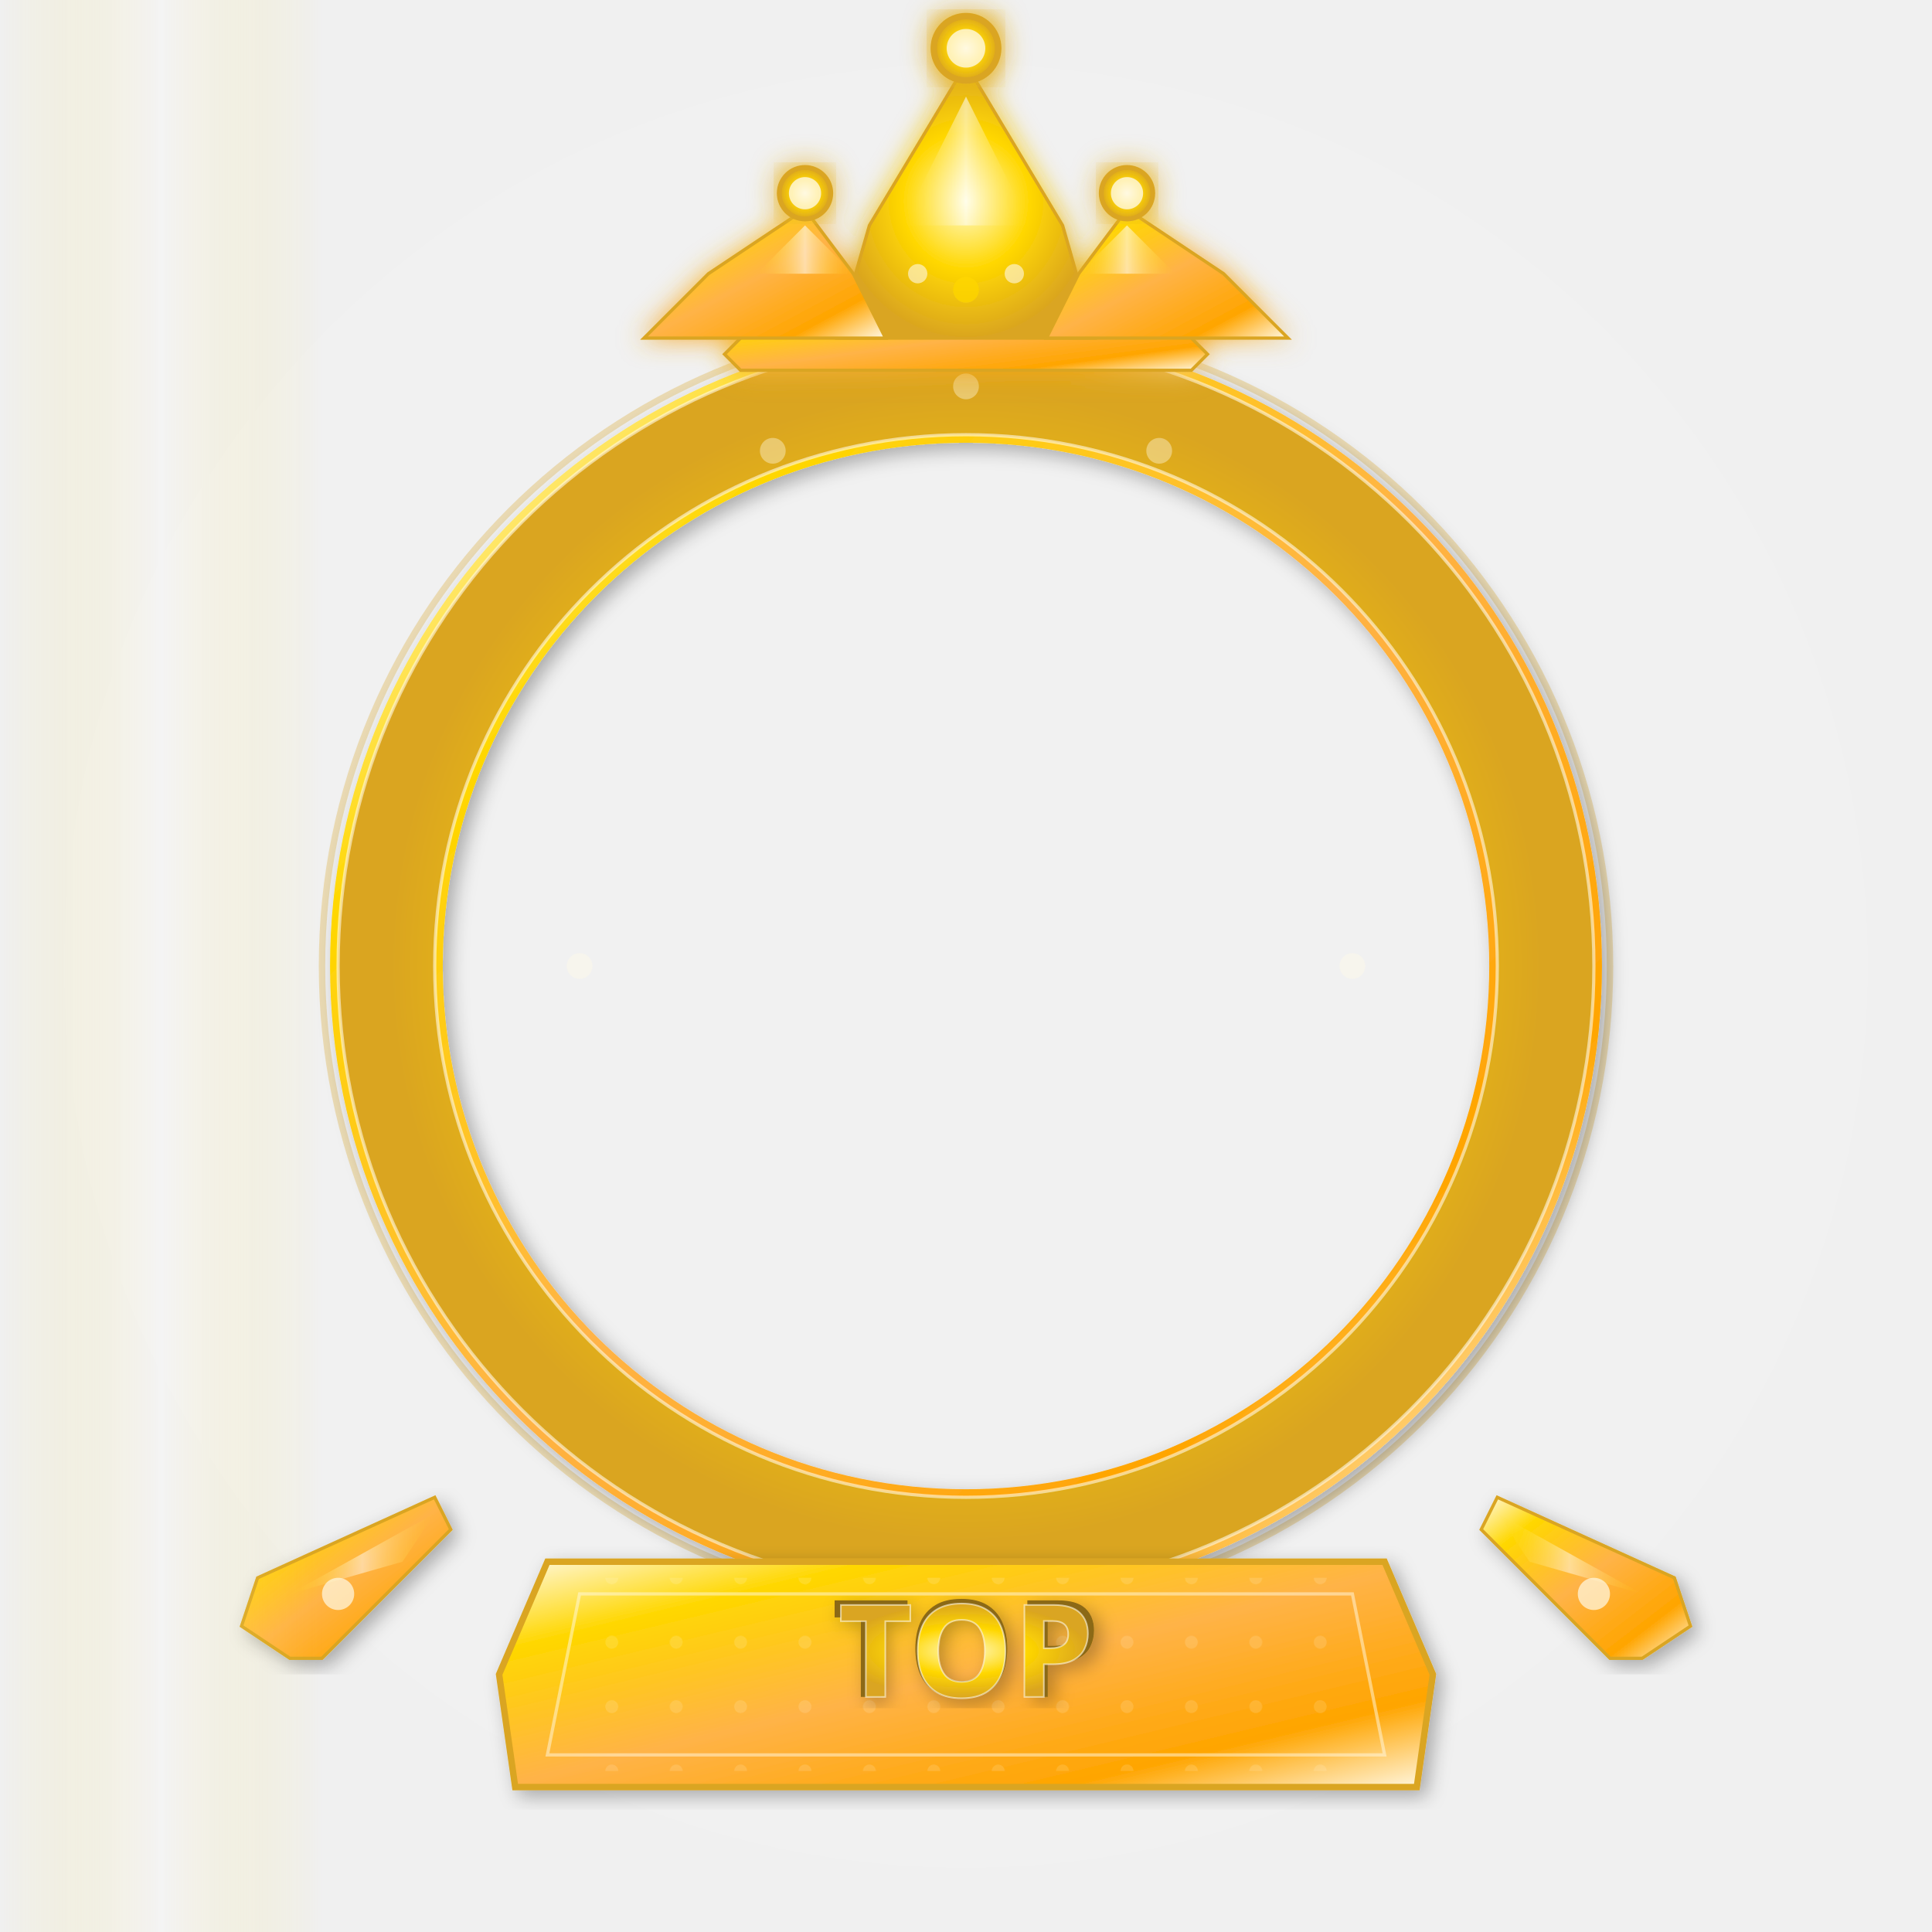
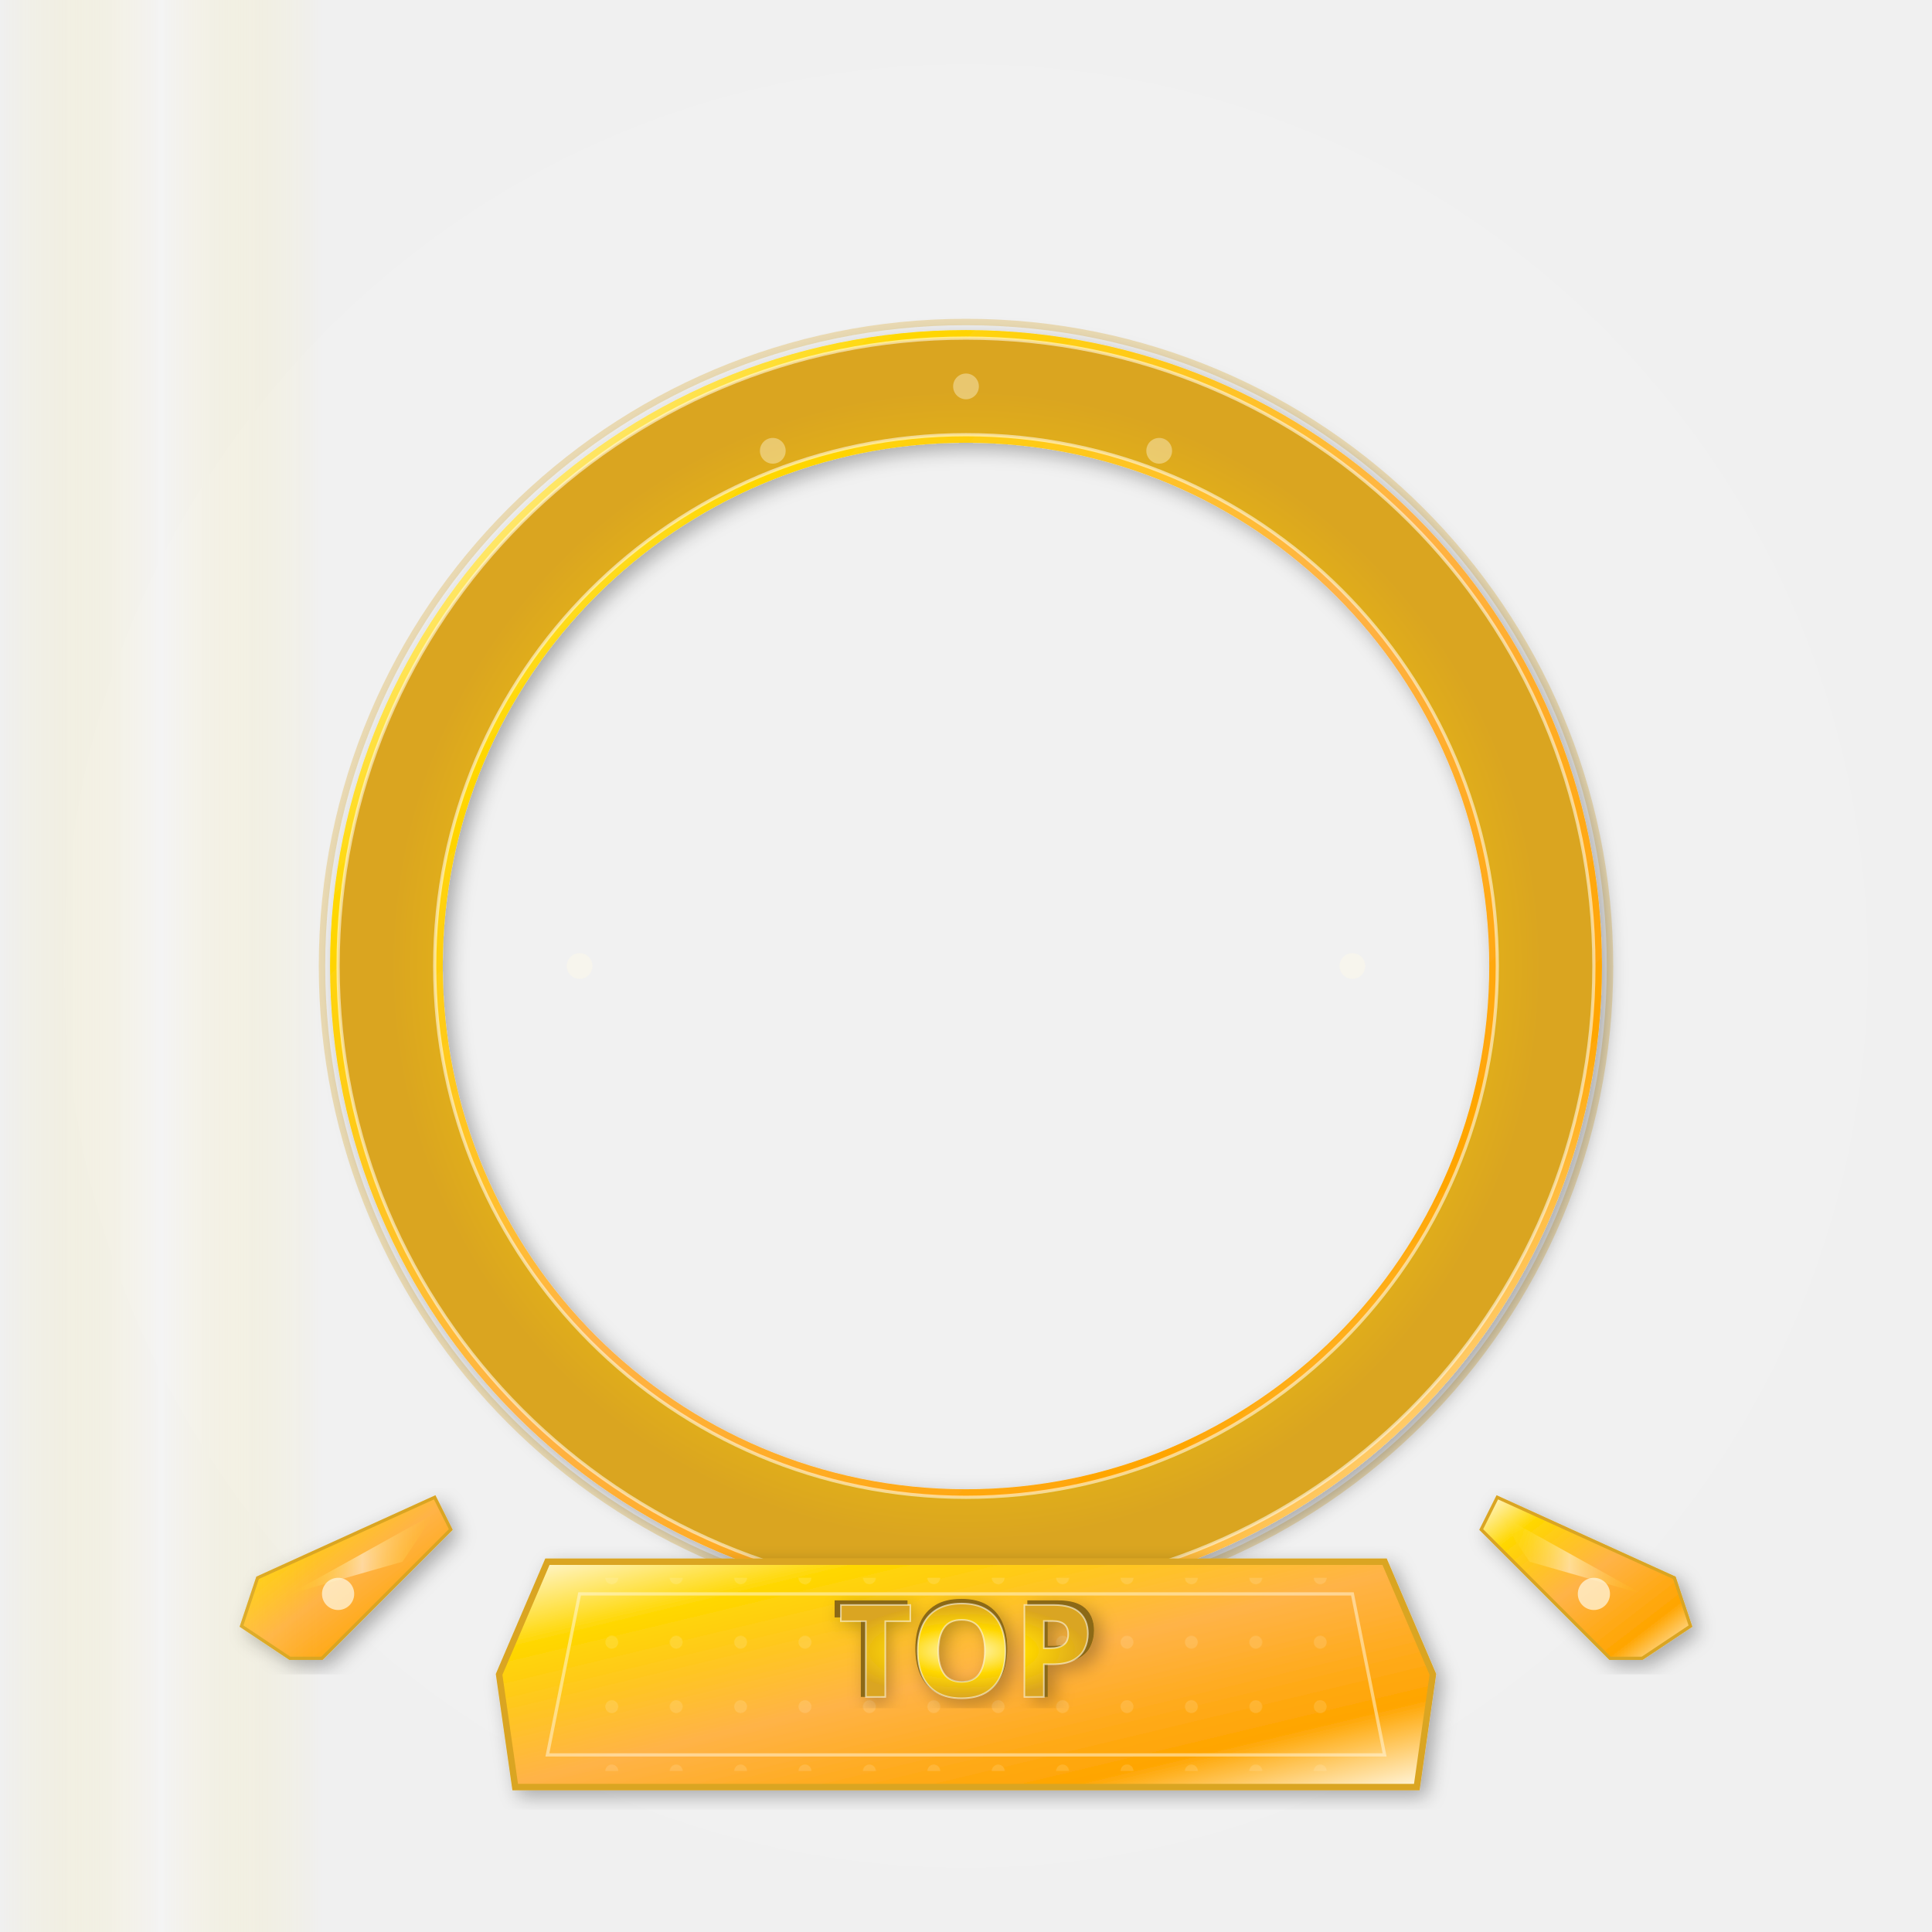
<svg xmlns="http://www.w3.org/2000/svg" width="600" height="600" viewBox="0 0 600 600">
  <defs>
    <linearGradient id="goldGradient1" x1="0" y1="0" x2="1" y2="1">
      <stop offset="0%" stop-color="#fff9e6" />
      <stop offset="20%" stop-color="#ffd700" />
      <stop offset="50%" stop-color="#ffb347" />
      <stop offset="80%" stop-color="#ffa500" />
      <stop offset="100%" stop-color="#fff9e6" />
    </linearGradient>
    <radialGradient id="goldRadial" cx="50%" cy="50%" r="50%">
      <stop offset="0%" stop-color="#fffacd" />
      <stop offset="50%" stop-color="#ffd700" />
      <stop offset="100%" stop-color="#daa520" />
    </radialGradient>
    <linearGradient id="goldShine" x1="0" y1="0" x2="1" y2="0">
      <stop offset="0%" stop-color="#ffd700" stop-opacity="0" />
      <stop offset="50%" stop-color="#ffffff" stop-opacity="0.8" />
      <stop offset="100%" stop-color="#ffd700" stop-opacity="0" />
    </linearGradient>
    <filter id="glow">
      <feGaussianBlur stdDeviation="4" result="coloredBlur" />
      <feMerge>
        <feMergeNode in="coloredBlur" />
        <feMergeNode in="SourceGraphic" />
      </feMerge>
    </filter>
    <filter id="shadow">
      <feDropShadow dx="2" dy="2" stdDeviation="3" flood-opacity="0.3" />
    </filter>
    <pattern id="ornament" x="0" y="0" width="20" height="20" patternUnits="userSpaceOnUse">
      <circle cx="10" cy="10" r="2" fill="#fff9e6" opacity="0.5" />
    </pattern>
  </defs>
  <circle cx="300" cy="300" r="280" fill="#fff" opacity="0.1" />
  <circle cx="300" cy="300" r="200" fill="none" stroke="#daa520" stroke-width="2" opacity="0.3" />
  <circle cx="300" cy="300" r="180" fill="none" stroke="url(#goldGradient1)" stroke-width="35" filter="url(#shadow)" />
  <circle cx="300" cy="300" r="180" fill="none" stroke="url(#goldRadial)" stroke-width="30" />
  <circle cx="300" cy="300" r="195" fill="none" stroke="#fff9e6" stroke-width="1" opacity="0.6" />
  <circle cx="300" cy="300" r="165" fill="none" stroke="#fff9e6" stroke-width="1" opacity="0.6" />
  <g opacity="0.4">
    <circle cx="300" cy="120" r="4" fill="#fff9e6" />
    <circle cx="240" cy="140" r="4" fill="#fff9e6" />
    <circle cx="360" cy="140" r="4" fill="#fff9e6" />
    <circle cx="180" cy="300" r="4" fill="#fff9e6" />
    <circle cx="420" cy="300" r="4" fill="#fff9e6" />
  </g>
-   <g filter="url(#glow)">
-     <path d="M240,95 L360,95 L375,110 L370,115 L230,115 L225,110 Z" fill="url(#goldGradient1)" stroke="#daa520" stroke-width="1" />
-     <rect x="240" y="100" width="120" height="5" fill="url(#ornament)" />
-     <path d="M300,20 L270,70 L260,105 L340,105 L330,70 Z" fill="url(#goldRadial)" stroke="#daa520" stroke-width="1" />
-     <path d="M300,30 L280,70 L320,70 Z" fill="url(#goldShine)" opacity="0.7" />
-     <path d="M250,65 L220,85 L200,105 L275,105 L265,85 Z" fill="url(#goldGradient1)" stroke="#daa520" stroke-width="1" />
-     <path d="M250,70 L235,85 L265,85 Z" fill="url(#goldShine)" opacity="0.7" />
-     <path d="M350,65 L380,85 L400,105 L325,105 L335,85 Z" fill="url(#goldGradient1)" stroke="#daa520" stroke-width="1" />
-     <path d="M350,70 L365,85 L335,85 Z" fill="url(#goldShine)" opacity="0.7" />
-     <circle cx="300" cy="15" r="10" fill="url(#goldRadial)" stroke="#daa520" stroke-width="2" filter="url(#glow)" />
-     <circle cx="300" cy="15" r="6" fill="#fff9e6" opacity="0.8" />
-     <circle cx="250" cy="60" r="8" fill="url(#goldRadial)" stroke="#daa520" stroke-width="1.5" filter="url(#glow)" />
-     <circle cx="250" cy="60" r="5" fill="#fff9e6" opacity="0.8" />
-     <circle cx="350" cy="60" r="8" fill="url(#goldRadial)" stroke="#daa520" stroke-width="1.5" filter="url(#glow)" />
-     <circle cx="350" cy="60" r="5" fill="#fff9e6" opacity="0.8" />
-     <circle cx="285" cy="85" r="3" fill="#fff9e6" opacity="0.6" />
-     <circle cx="315" cy="85" r="3" fill="#fff9e6" opacity="0.6" />
-     <circle cx="300" cy="90" r="4" fill="#ffd700" opacity="0.7" />
-   </g>
  <g filter="url(#shadow)">
    <path d="M135,465 L80,490 L75,505 L90,515 L100,515 L110,505 L140,475 Z" fill="url(#goldGradient1)" stroke="#daa520" stroke-width="1" />
    <path d="M135,470 L90,495 L125,485 Z" fill="url(#goldShine)" opacity="0.6" />
    <circle cx="105" cy="495" r="5" fill="#fff9e6" opacity="0.7" />
    <path d="M465,465 L520,490 L525,505 L510,515 L500,515 L490,505 L460,475 Z" fill="url(#goldGradient1)" stroke="#daa520" stroke-width="1" />
    <path d="M465,470 L510,495 L475,485 Z" fill="url(#goldShine)" opacity="0.6" />
    <circle cx="495" cy="495" r="5" fill="#fff9e6" opacity="0.7" />
  </g>
  <g filter="url(#shadow)">
    <path d="M170,485 L430,485 L445,520 L440,555 L160,555 L155,520 Z" fill="url(#goldGradient1)" stroke="#daa520" stroke-width="2" />
    <rect x="175" y="490" width="250" height="60" fill="url(#ornament)" opacity="0.3" />
    <path d="M180,495 L420,495 L430,545 L170,545 Z" fill="none" stroke="#fff9e6" stroke-width="1" opacity="0.5" />
    <text x="300" y="527" text-anchor="middle" fill="#8b6914" font-size="42" font-family="Arial Black" font-weight="bold" filter="url(#shadow)">TOP</text>
    <text x="300" y="527" text-anchor="middle" fill="url(#goldRadial)" font-size="40" font-family="Arial Black" font-weight="bold">TOP</text>
    <text x="300" y="527" text-anchor="middle" fill="none" stroke="#fff9e6" stroke-width="0.5" font-size="40" font-family="Arial Black" font-weight="bold" opacity="0.6">TOP</text>
  </g>
  <rect x="0" y="0" width="100" height="600" fill="url(#goldShine)" opacity="0.3">
    <animateTransform attributeName="transform" type="translate" from="-100 0" to="700 0" dur="3s" repeatCount="indefinite" />
  </rect>
</svg>
